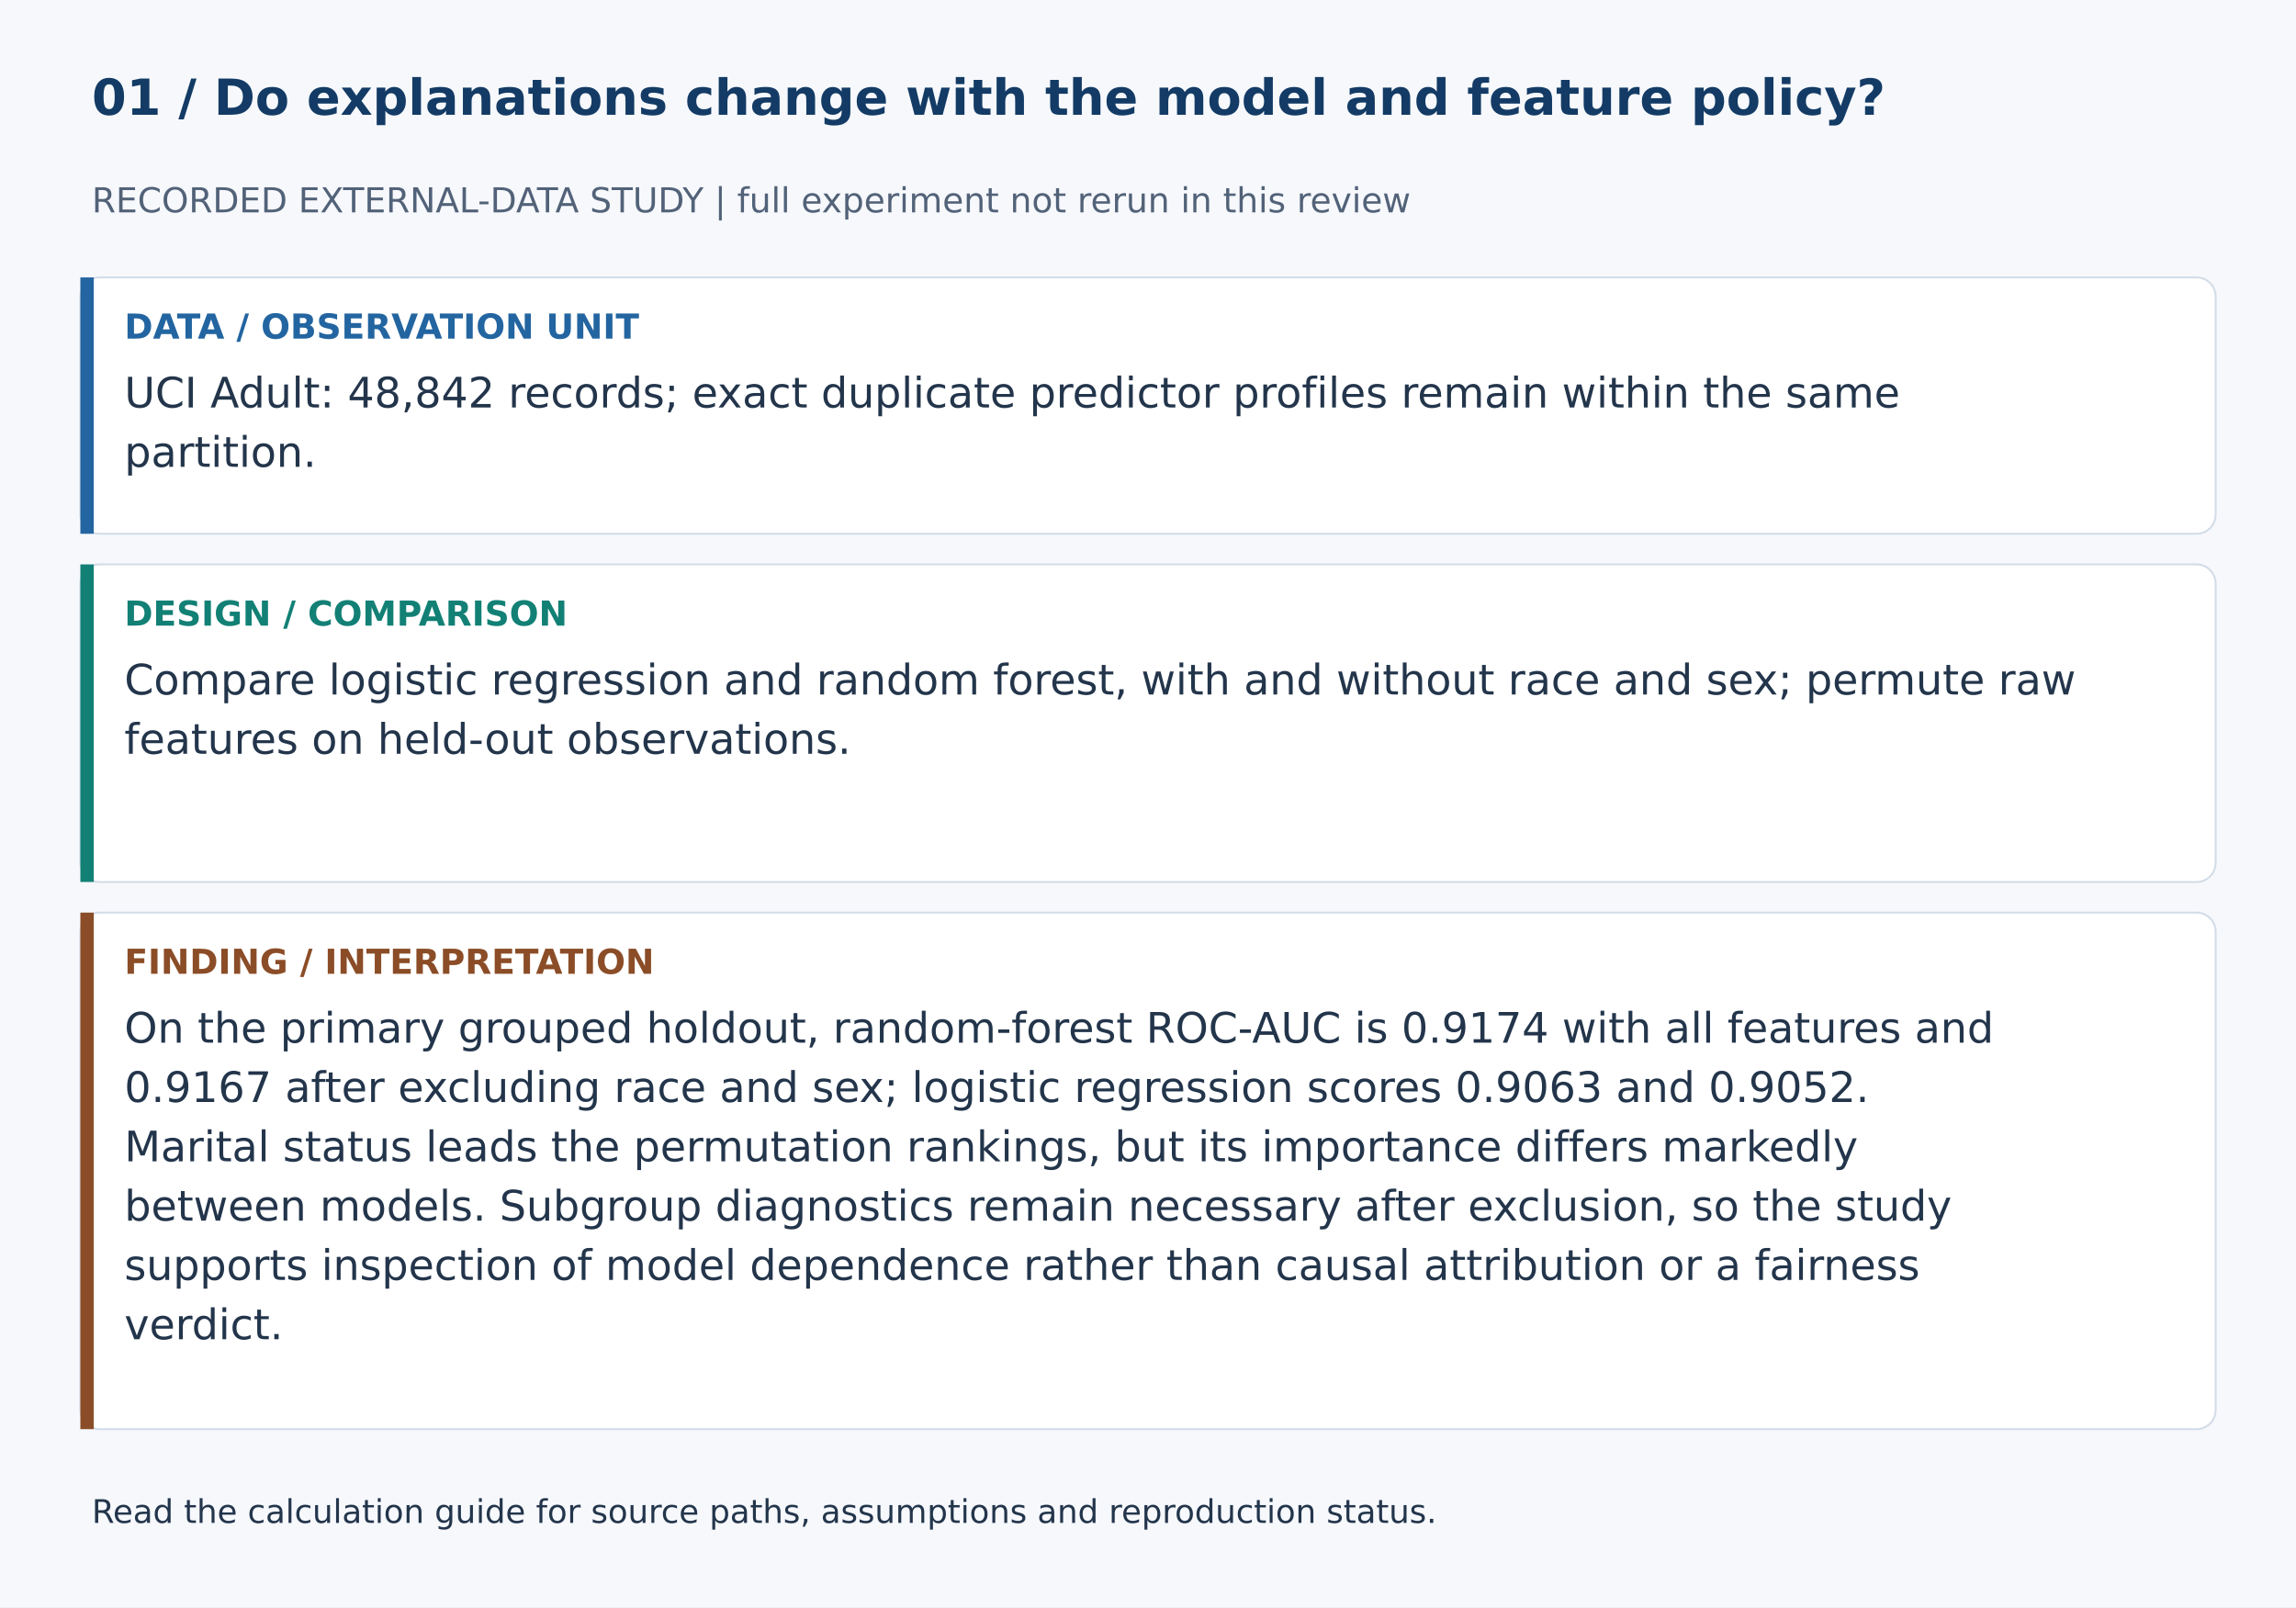
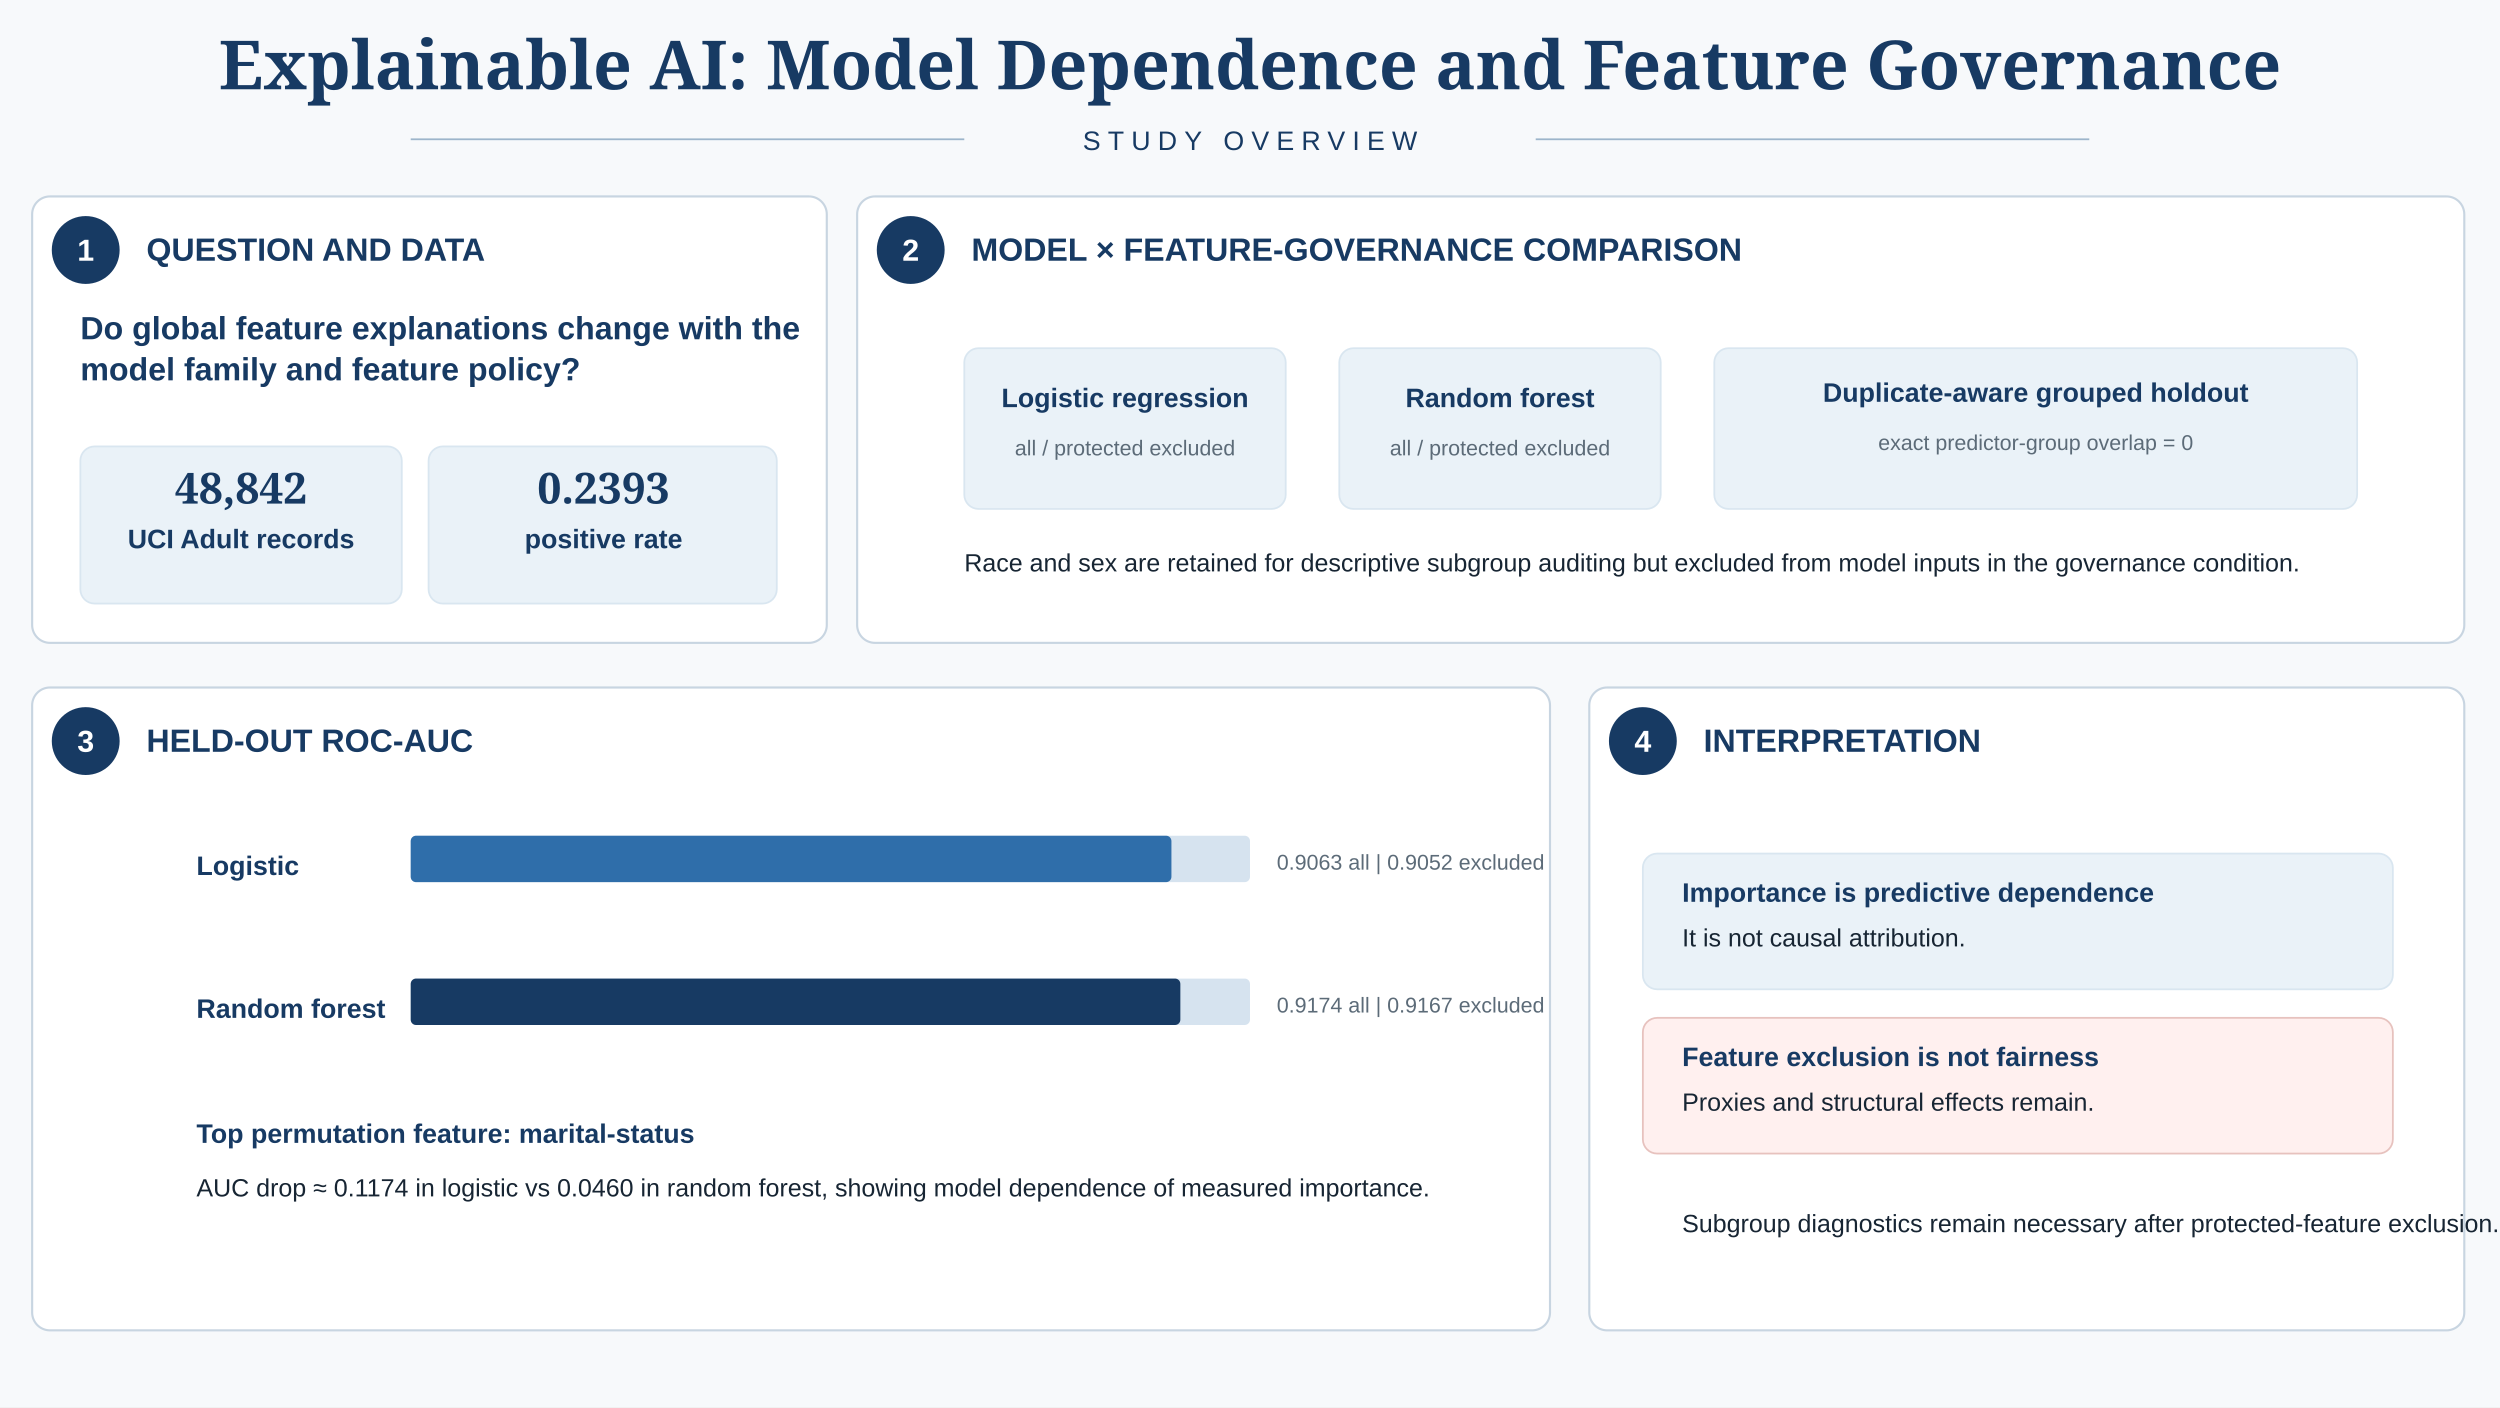
- <svg xmlns="http://www.w3.org/2000/svg" width="1200" height="840" viewBox="0 0 1200 840" role="img">
-   <rect width="1200" height="840" fill="#f6f8fc" />
-   <text x="48" y="60" font-family="DejaVu Sans,Arial,sans-serif" font-size="26" fill="#133b65" font-weight="700">01 / Do explanations change with the model and feature policy?</text>
-   <text x="48" y="111" font-family="DejaVu Sans,Arial,sans-serif" font-size="18" fill="#526278" font-weight="400">RECORDED EXTERNAL-DATA STUDY | full experiment not rerun in this review</text>
-   <rect x="42" y="145" width="1116" height="134" rx="10" fill="white" stroke="#d2dce7" />
-   <rect x="42" y="145" width="7" height="134" fill="#2365a0" />
-   <text x="65" y="177" font-family="DejaVu Sans,Arial,sans-serif" font-size="18" fill="#2365a0" font-weight="700">DATA / OBSERVATION UNIT</text>
-   <text x="65" y="213" font-family="DejaVu Sans,Arial,sans-serif" font-size="22" fill="#23354b" font-weight="400">UCI Adult: 48,842 records; exact duplicate predictor profiles remain within the same</text>
-   <text x="65" y="244" font-family="DejaVu Sans,Arial,sans-serif" font-size="22" fill="#23354b" font-weight="400">partition.</text>
-   <rect x="42" y="295" width="1116" height="166" rx="10" fill="white" stroke="#d2dce7" />
-   <rect x="42" y="295" width="7" height="166" fill="#128075" />
-   <text x="65" y="327" font-family="DejaVu Sans,Arial,sans-serif" font-size="18" fill="#128075" font-weight="700">DESIGN / COMPARISON</text>
-   <text x="65" y="363" font-family="DejaVu Sans,Arial,sans-serif" font-size="22" fill="#23354b" font-weight="400">Compare logistic regression and random forest, with and without race and sex; permute raw</text>
-   <text x="65" y="394" font-family="DejaVu Sans,Arial,sans-serif" font-size="22" fill="#23354b" font-weight="400">features on held-out observations.</text>
-   <rect x="42" y="477" width="1116" height="270" rx="10" fill="white" stroke="#d2dce7" />
-   <rect x="42" y="477" width="7" height="270" fill="#8b4d27" />
-   <text x="65" y="509" font-family="DejaVu Sans,Arial,sans-serif" font-size="18" fill="#8b4d27" font-weight="700">FINDING / INTERPRETATION</text>
-   <text x="65" y="545" font-family="DejaVu Sans,Arial,sans-serif" font-size="22" fill="#23354b" font-weight="400">On the primary grouped holdout, random-forest ROC-AUC is 0.9174 with all features and</text>
-   <text x="65" y="576" font-family="DejaVu Sans,Arial,sans-serif" font-size="22" fill="#23354b" font-weight="400">0.9167 after excluding race and sex; logistic regression scores 0.9063 and 0.9052.</text>
-   <text x="65" y="607" font-family="DejaVu Sans,Arial,sans-serif" font-size="22" fill="#23354b" font-weight="400">Marital status leads the permutation rankings, but its importance differs markedly</text>
-   <text x="65" y="638" font-family="DejaVu Sans,Arial,sans-serif" font-size="22" fill="#23354b" font-weight="400">between models. Subgroup diagnostics remain necessary after exclusion, so the study</text>
-   <text x="65" y="669" font-family="DejaVu Sans,Arial,sans-serif" font-size="22" fill="#23354b" font-weight="400">supports inspection of model dependence rather than causal attribution or a fairness</text>
-   <text x="65" y="700" font-family="DejaVu Sans,Arial,sans-serif" font-size="22" fill="#23354b" font-weight="400">verdict.</text>
-   <text x="48" y="796" font-family="DejaVu Sans,Arial,sans-serif" font-size="17" fill="#23354b" font-weight="400">Read the calculation guide for source paths, assumptions and reproduction status.</text>
+ <svg xmlns="http://www.w3.org/2000/svg" viewBox="0 0 1400 788" role="img" aria-labelledby="title desc">
+   <rect width="1400" height="788" fill="#F7F9FB" />
+   <style>
+ .title{font-family:Georgia,serif;font-weight:700;fill:#173A63;font-size:38px}
+ .subtitle{font-family:Arial,sans-serif;fill:#173A63;font-size:15px;letter-spacing:4px}
+ .h{font-family:Arial,sans-serif;font-weight:700;fill:#173A63;font-size:18px}
+ .h2{font-family:Arial,sans-serif;font-weight:700;fill:#173A63;font-size:15px}
+ .txt{font-family:Arial,sans-serif;fill:#172533;font-size:14px}
+ .sm{font-family:Arial,sans-serif;fill:#5C6B78;font-size:12px}
+ .metric{font-family:Georgia,serif;font-weight:700;fill:#173A63;font-size:24px}
+ .card{fill:#FFFFFF;stroke:#C8D5E1;stroke-width:1.2}
+ .soft{fill:#EAF2F8;stroke:#D9E6F0;stroke-width:1}
+ .warn{fill:#FFF0EF;stroke:#E7C2BE;stroke-width:1}
+ .good{fill:#EAF6F1;stroke:#C2DED3;stroke-width:1}
+ .flow{stroke:#173A63;stroke-width:2;fill:none;marker-end:url(#arrow)}
+ .axis{stroke:#8094A7;stroke-width:1.2}
+ </style>
+   <defs>
+     <marker id="arrow" viewBox="0 0 10 10" refX="8" refY="5" markerWidth="7" markerHeight="7" orient="auto">
+       <path d="M0 0 L10 5 L0 10z" fill="#173A63" />
+     </marker>
+   </defs>
+   <text x="700" y="50" text-anchor="middle" class="title">Explainable AI: Model Dependence and Feature Governance</text>
+   <line x1="230" y1="78" x2="540" y2="78" stroke="#9DB5CB" />
+   <line x1="860" y1="78" x2="1170" y2="78" stroke="#9DB5CB" />
+   <text x="700" y="84" text-anchor="middle" class="subtitle">STUDY OVERVIEW</text>
+   <rect x="18" y="110" width="445" height="250" rx="10" class="card" />
+   <circle cx="48" cy="140" r="19" fill="#173A63" />
+   <text x="48" y="146" text-anchor="middle" fill="white" font-family="Arial" font-weight="700" font-size="17">1</text>
+   <text x="82" y="146" class="h">QUESTION AND DATA</text>
+   <text x="45" y="190" class="h">
+     <tspan x="45">Do global feature explanations change with the</tspan>
+     <tspan x="45" dy="23">model family and feature policy?</tspan>
+   </text>
+   <rect x="45" y="250" width="180" height="88" rx="8" class="soft" />
+   <text x="135" y="282" class="metric" text-anchor="middle">48,842</text>
+   <text x="135" y="307" class="h2" text-anchor="middle">UCI Adult records</text>
+   <rect x="240" y="250" width="195" height="88" rx="8" class="soft" />
+   <text x="338" y="282" class="metric" text-anchor="middle">0.2393</text>
+   <text x="338" y="307" class="h2" text-anchor="middle">positive rate</text>
+   <rect x="480" y="110" width="900" height="250" rx="10" class="card" />
+   <circle cx="510" cy="140" r="19" fill="#173A63" />
+   <text x="510" y="146" text-anchor="middle" fill="white" font-family="Arial" font-weight="700" font-size="17">2</text>
+   <text x="544" y="146" class="h">MODEL × FEATURE-GOVERNANCE COMPARISON</text>
+   <rect x="540" y="195" width="180" height="90" rx="8" class="soft" />
+   <text x="630" y="228" class="h2" text-anchor="middle">Logistic regression</text>
+   <text x="630" y="255" class="sm" text-anchor="middle">all / protected excluded</text>
+   <rect x="750" y="195" width="180" height="90" rx="8" class="soft" />
+   <text x="840" y="228" class="h2" text-anchor="middle">Random forest</text>
+   <text x="840" y="255" class="sm" text-anchor="middle">all / protected excluded</text>
+   <rect x="960" y="195" width="360" height="90" rx="8" class="soft" />
+   <text x="1140" y="225" class="h2" text-anchor="middle">Duplicate-aware grouped holdout</text>
+   <text x="1140" y="252" class="sm" text-anchor="middle">exact predictor-group overlap = 0</text>
+   <text x="540" y="320" class="txt">Race and sex are retained for descriptive subgroup auditing but excluded from model inputs in the governance condition.</text>
+   <rect x="18" y="385" width="850" height="360" rx="10" class="card" />
+   <circle cx="48" cy="415" r="19" fill="#173A63" />
+   <text x="48" y="421" text-anchor="middle" fill="white" font-family="Arial" font-weight="700" font-size="17">3</text>
+   <text x="82" y="421" class="h">HELD-OUT ROC-AUC</text>
+   <text x="110" y="490" class="h2">Logistic</text>
+   <rect x="230" y="468" width="470" height="26" rx="3" fill="#D6E3EF" />
+   <rect x="230" y="468" width="426" height="26" rx="3" fill="#2F6EAA" />
+   <text x="715" y="487" class="sm">0.9063 all | 0.9052 excluded</text>
+   <text x="110" y="570" class="h2">Random forest</text>
+   <rect x="230" y="548" width="470" height="26" rx="3" fill="#D6E3EF" />
+   <rect x="230" y="548" width="431" height="26" rx="3" fill="#173A63" />
+   <text x="715" y="567" class="sm">0.9174 all | 0.9167 excluded</text>
+   <text x="110" y="640" class="h2">Top permutation feature: marital-status</text>
+   <text x="110" y="670" class="txt">AUC drop ≈ 0.1174 in logistic vs 0.0460 in random forest, showing model dependence of measured importance.</text>
+   <rect x="890" y="385" width="490" height="360" rx="10" class="card" />
+   <circle cx="920" cy="415" r="19" fill="#173A63" />
+   <text x="920" y="421" text-anchor="middle" fill="white" font-family="Arial" font-weight="700" font-size="17">4</text>
+   <text x="954" y="421" class="h">INTERPRETATION</text>
+   <rect x="920" y="478" width="420" height="76" rx="8" class="soft" />
+   <text x="942" y="505" class="h2">Importance is predictive dependence</text>
+   <text x="942" y="530" class="txt">It is not causal attribution.</text>
+   <rect x="920" y="570" width="420" height="76" rx="8" class="warn" />
+   <text x="942" y="597" class="h2">Feature exclusion is not fairness</text>
+   <text x="942" y="622" class="txt">Proxies and structural effects remain.</text>
+   <text x="942" y="690" class="txt">Subgroup diagnostics remain necessary after protected-feature exclusion.</text>
</svg>
